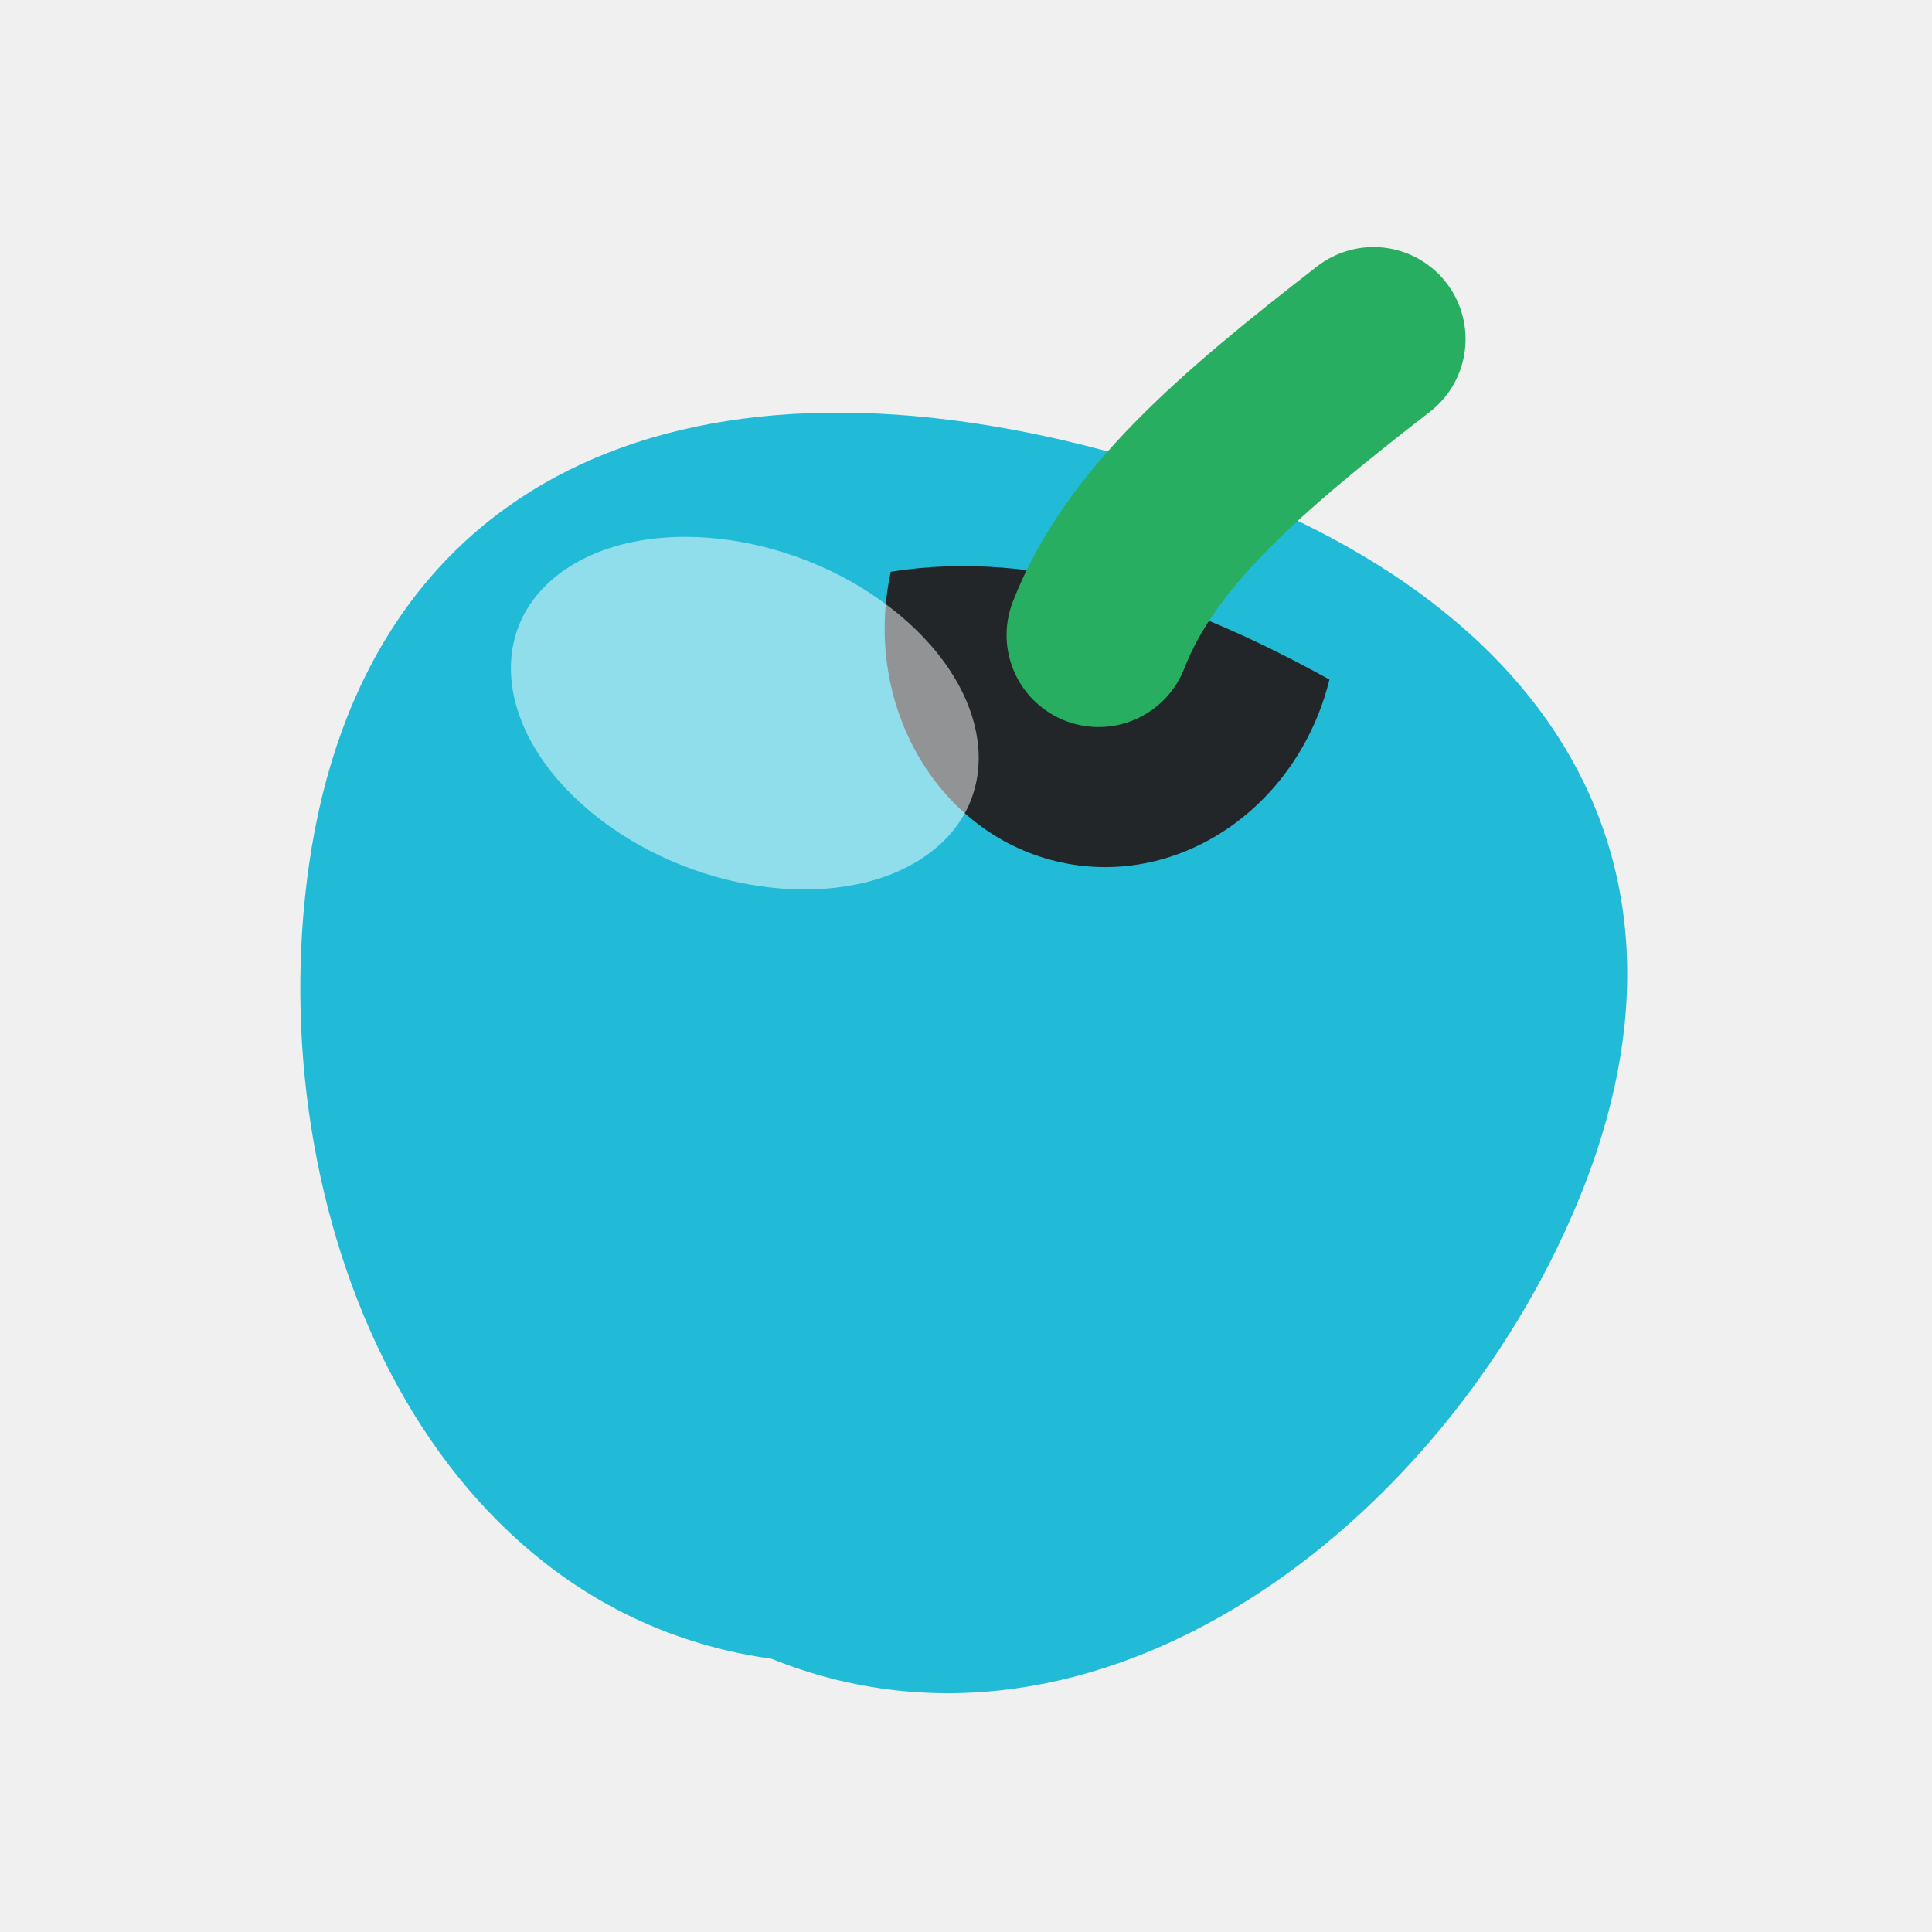
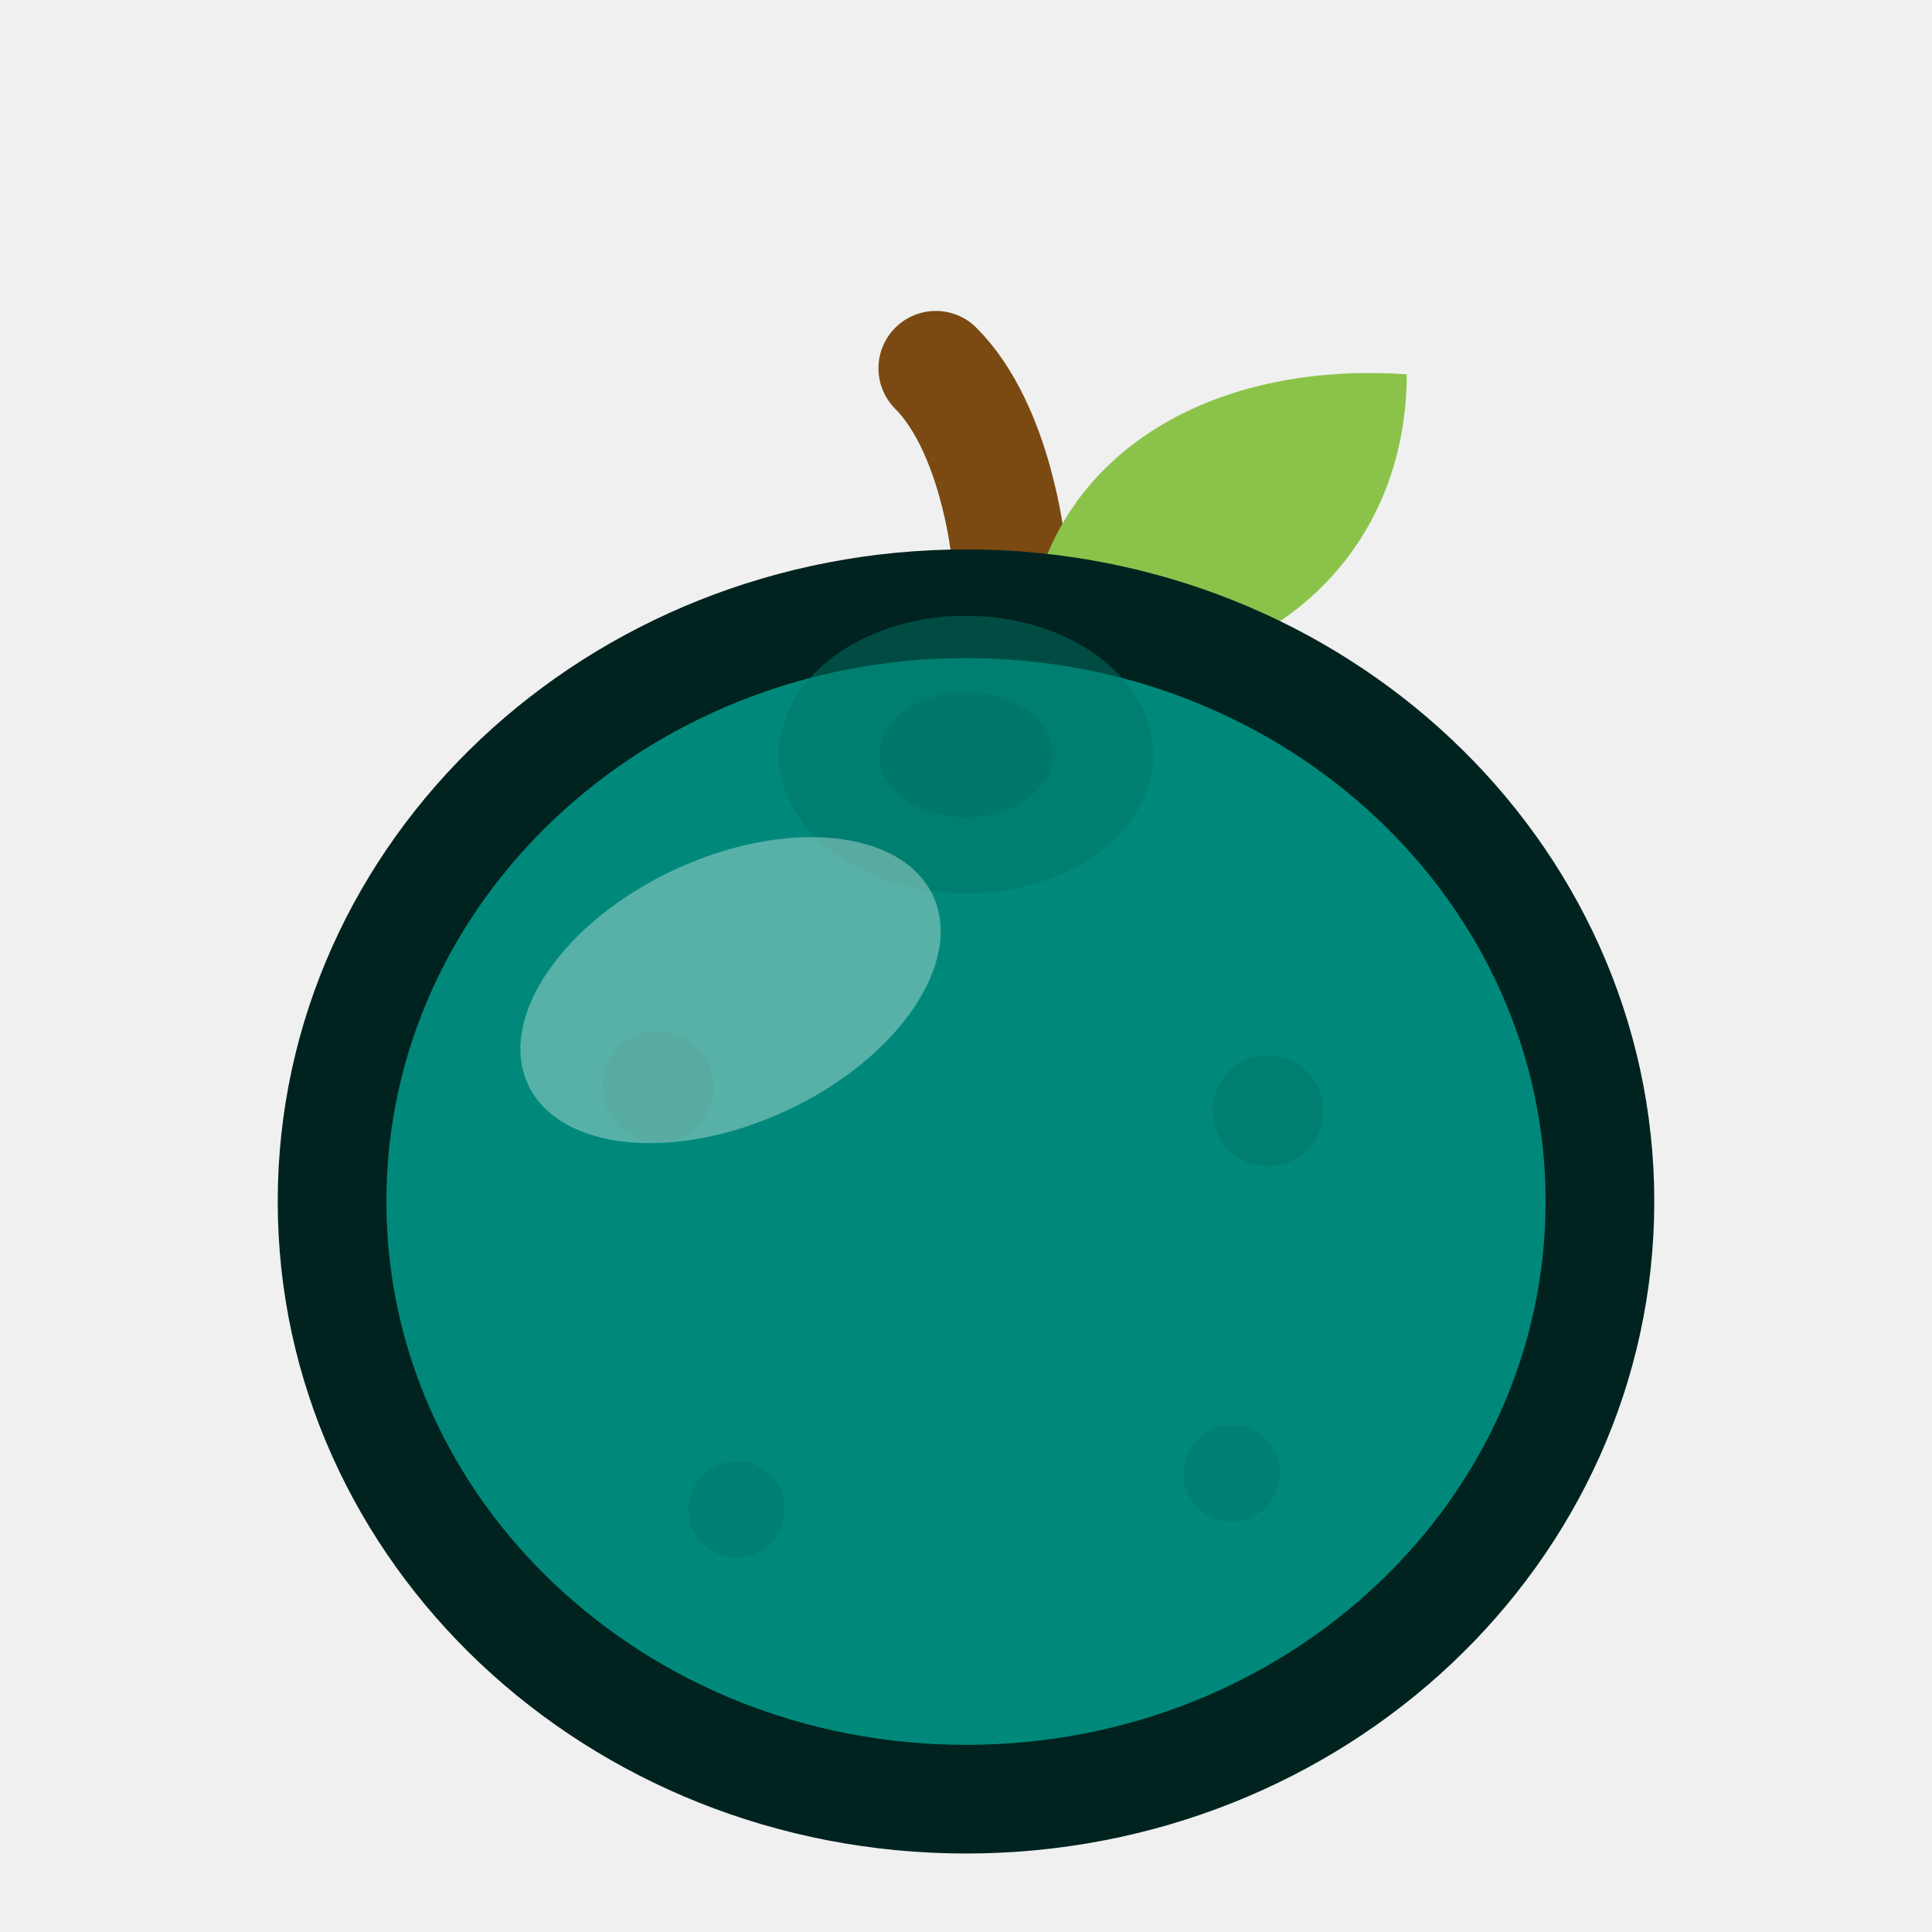
- <svg xmlns="http://www.w3.org/2000/svg" width="16" height="16" viewBox="0 0 16 16" version="1.1" id="svg4">
-   <defs id="defs8" />
-   <g id="g831">
-     <g style="fill:#9d072c;fill-opacity:1;stroke:none;stroke-opacity:1" id="cherry2-3" transform="matrix(0.433756,0.01851556,-0.01920771,0.4308682,-4.418089,-7.508404)">
-       <path style="fill:#21bbd7;fill-opacity:1;stroke:none;stroke-width:3.194;stroke-opacity:1" id="p5-12" d="m 42.021,38.735 c -2.28,6.289 -8.636,11.671 -14.976,9.411 -6.706,-0.642 -10.134,-8.201 -9.485,-14.852 0.729,-7.471 6.64,-10.416 14.793,-8.602 8.154,1.814 12.229,6.98 9.668,14.043 z" />
-     </g>
-     <path id="path3964" style="fill:#232629;fill-opacity:1;stroke-width:1.016" d="M 11.01,5.628 C 10.742,6.706 9.732,7.375 8.74,7.131 7.748,6.887 7.142,5.821 7.377,4.735 8.599,4.54 9.831,4.975 11.01,5.628 Z" />
-     <path style="fill:none;fill-opacity:0.945;stroke:#27ae60;stroke-width:1.524;stroke-linecap:round;stroke-opacity:1;stop-color:#000000" d="M 9.098,5.259 C 9.44,4.382 10.242,3.686 11.375,2.808" id="path1009" />
-     <path d="M 7.622,7.118 A 2.006,1.363 20.778 0 1 4.888,6.72 2.006,1.363 20.778 0 1 4.715,4.694 a 2.006,1.363 20.778 0 1 2.734,0.398 2.006,1.363 20.778 0 1 0.173,2.025" style="opacity:0.5;fill:#ffffff;fill-opacity:1;stroke:none;stroke-width:1.785;stroke-linecap:round;stroke-opacity:1;stop-color:#000000" id="path1046" />
-   </g>
+ <svg xmlns="http://www.w3.org/2000/svg" width="16" height="16" viewBox="0 0 16 16">
+   <path d="M 8.35 4.55 C 8.35 4.55 8.25 3.55 7.75 3.05" stroke="#7a4a12" stroke-width="0.95" fill="none" stroke-linecap="round" />
+   <path d="M 8.65 4.65 C 9.05 3.6 10.2 3.0 11.65 3.1 C 11.65 4.45 10.7 5.5 9.2 5.6 C 9.0 5.5 8.85 5.1 8.65 4.65 Z" fill="#8bc34a" />
+   <ellipse cx="8" cy="9.95" rx="5.25" ry="4.95" fill="#00897b" stroke="#00231f" stroke-width="0.9" />
+   <ellipse cx="8" cy="6.25" rx="1.55" ry="1.15" fill="#007567" opacity="0.5" />
+   <ellipse cx="8" cy="6.25" rx="0.72" ry="0.52" fill="#007567" opacity="0.75" />
+   <circle cx="5.45" cy="9.0" r="0.46" fill="#007567" opacity="0.5" />
+   <circle cx="10.5" cy="9.2" r="0.46" fill="#007567" opacity="0.5" />
+   <circle cx="6.1" cy="12.5" r="0.4" fill="#007567" opacity="0.45" />
+   <circle cx="10.2" cy="12.2" r="0.4" fill="#007567" opacity="0.45" />
+   <ellipse cx="6.05" cy="8.2" rx="1.85" ry="1.1" fill="#ffffff" opacity="0.34" transform="rotate(-25 6.05 8.2)" />
</svg>
